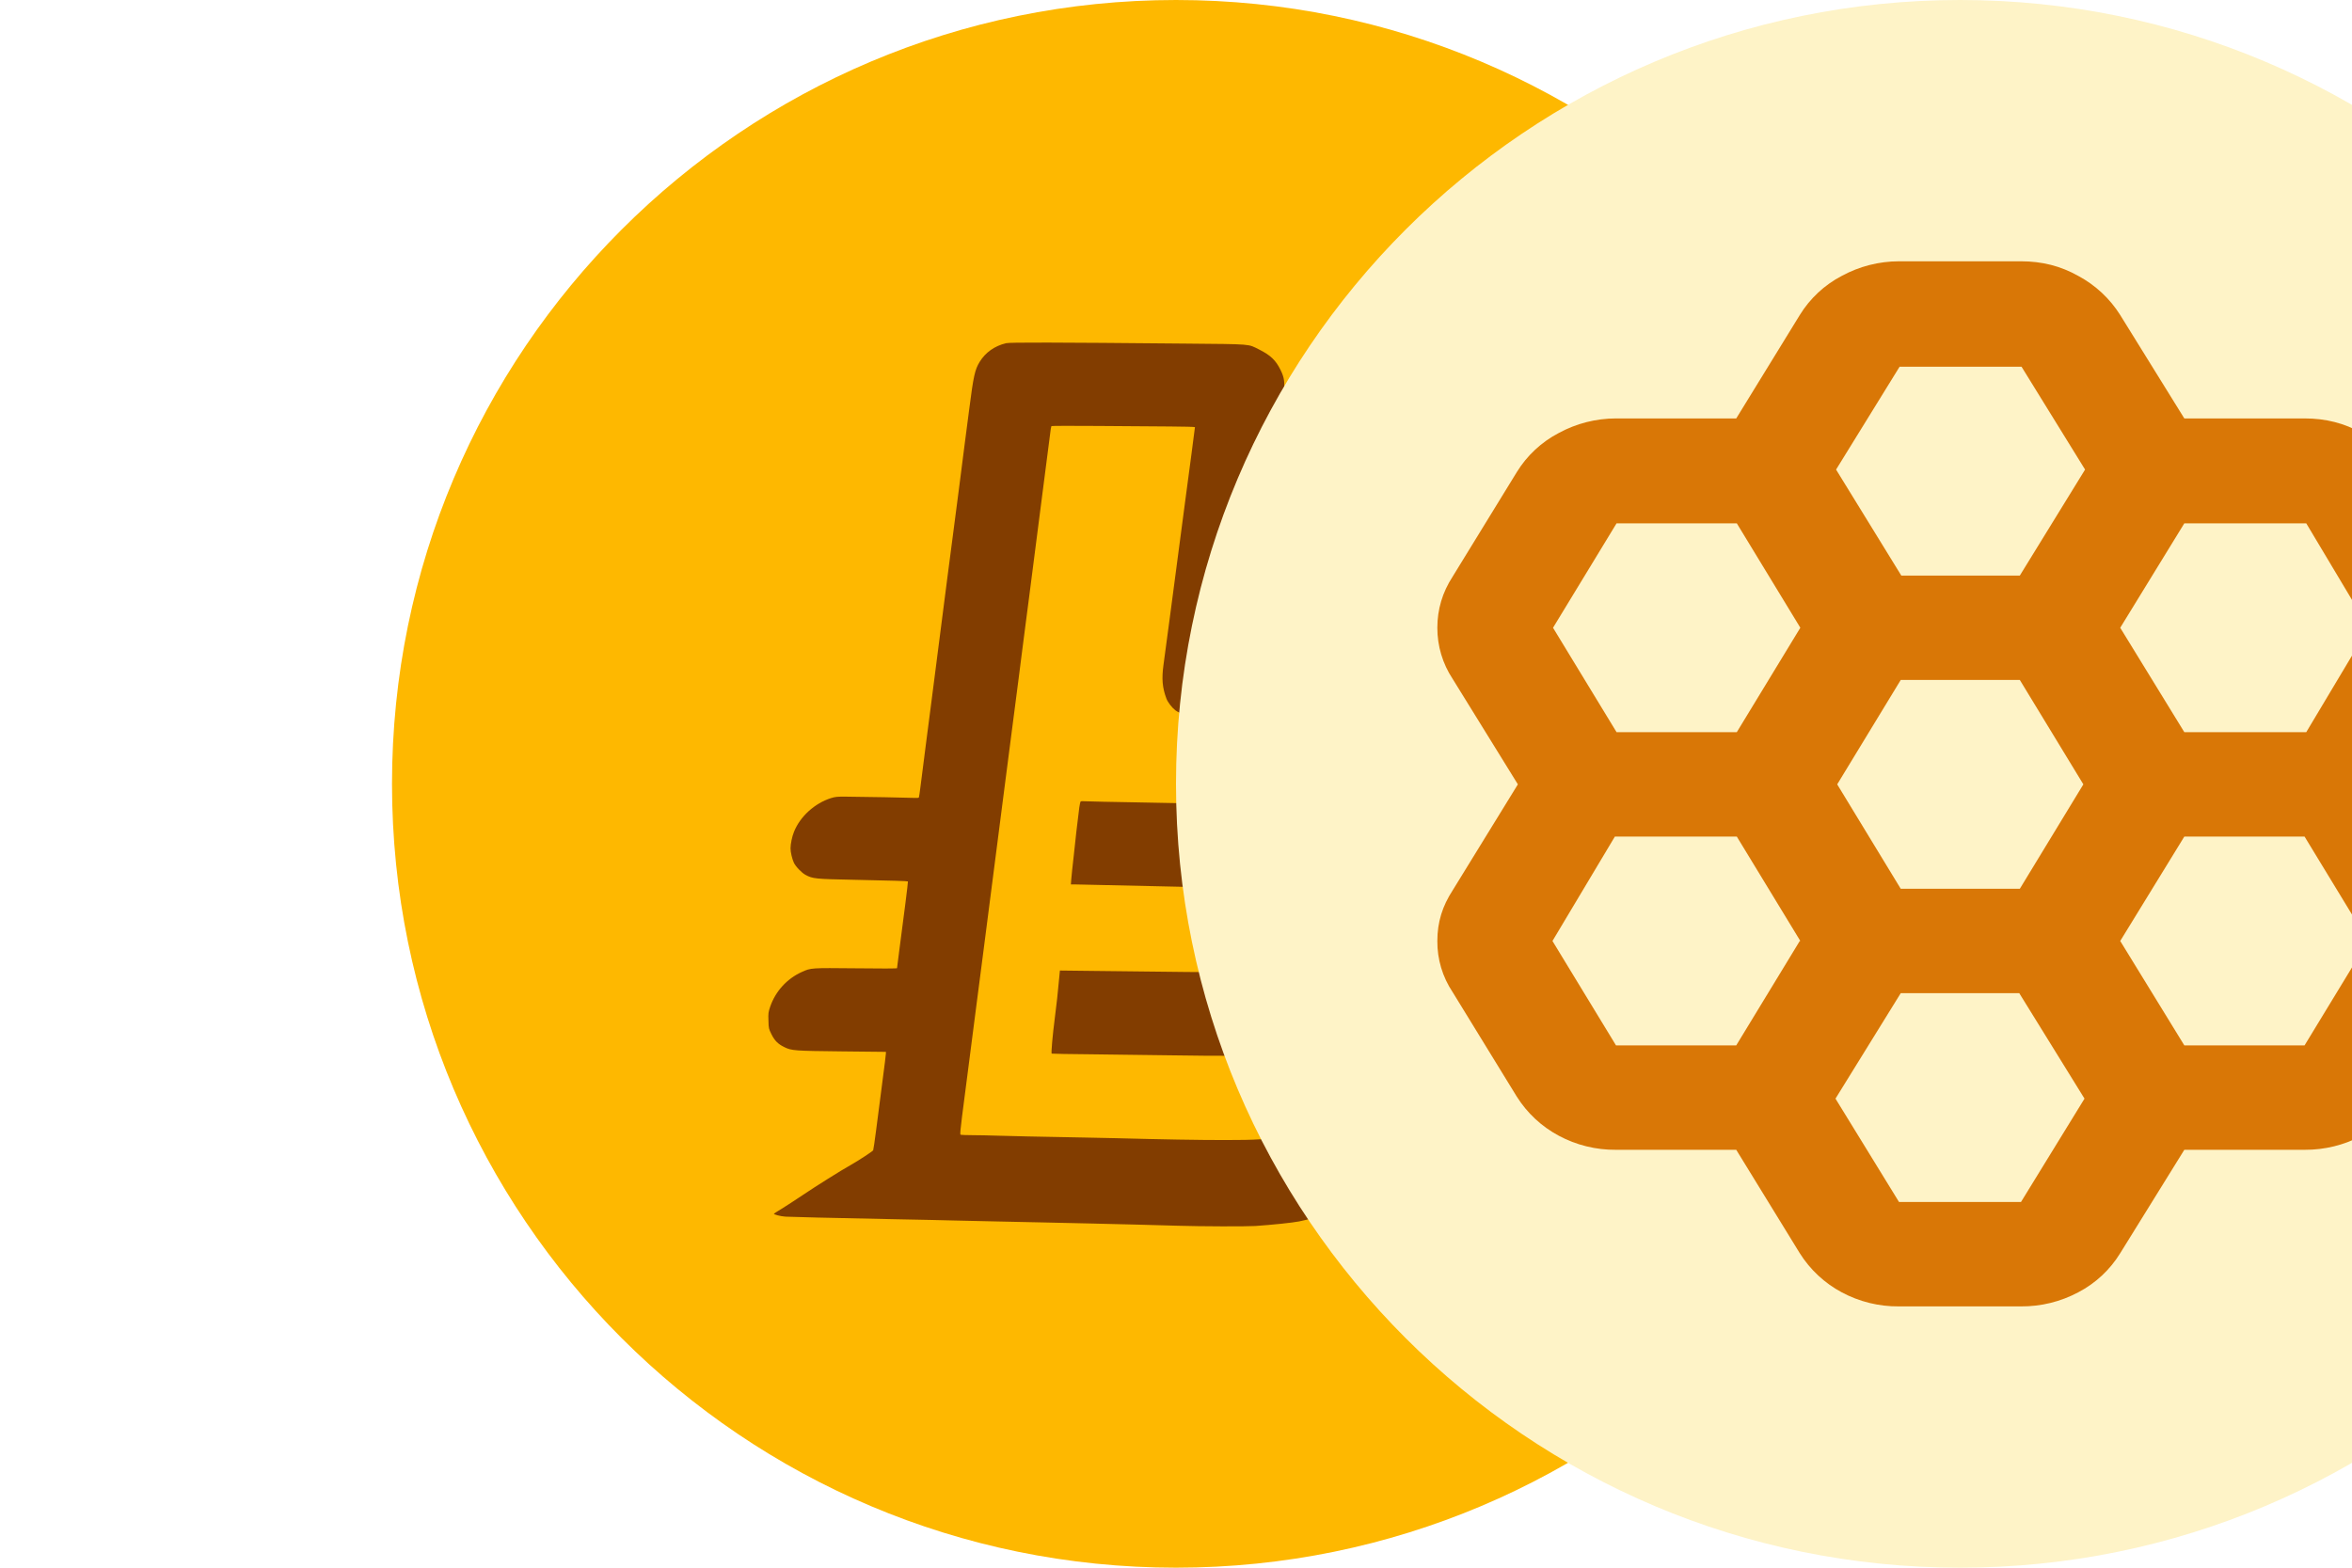
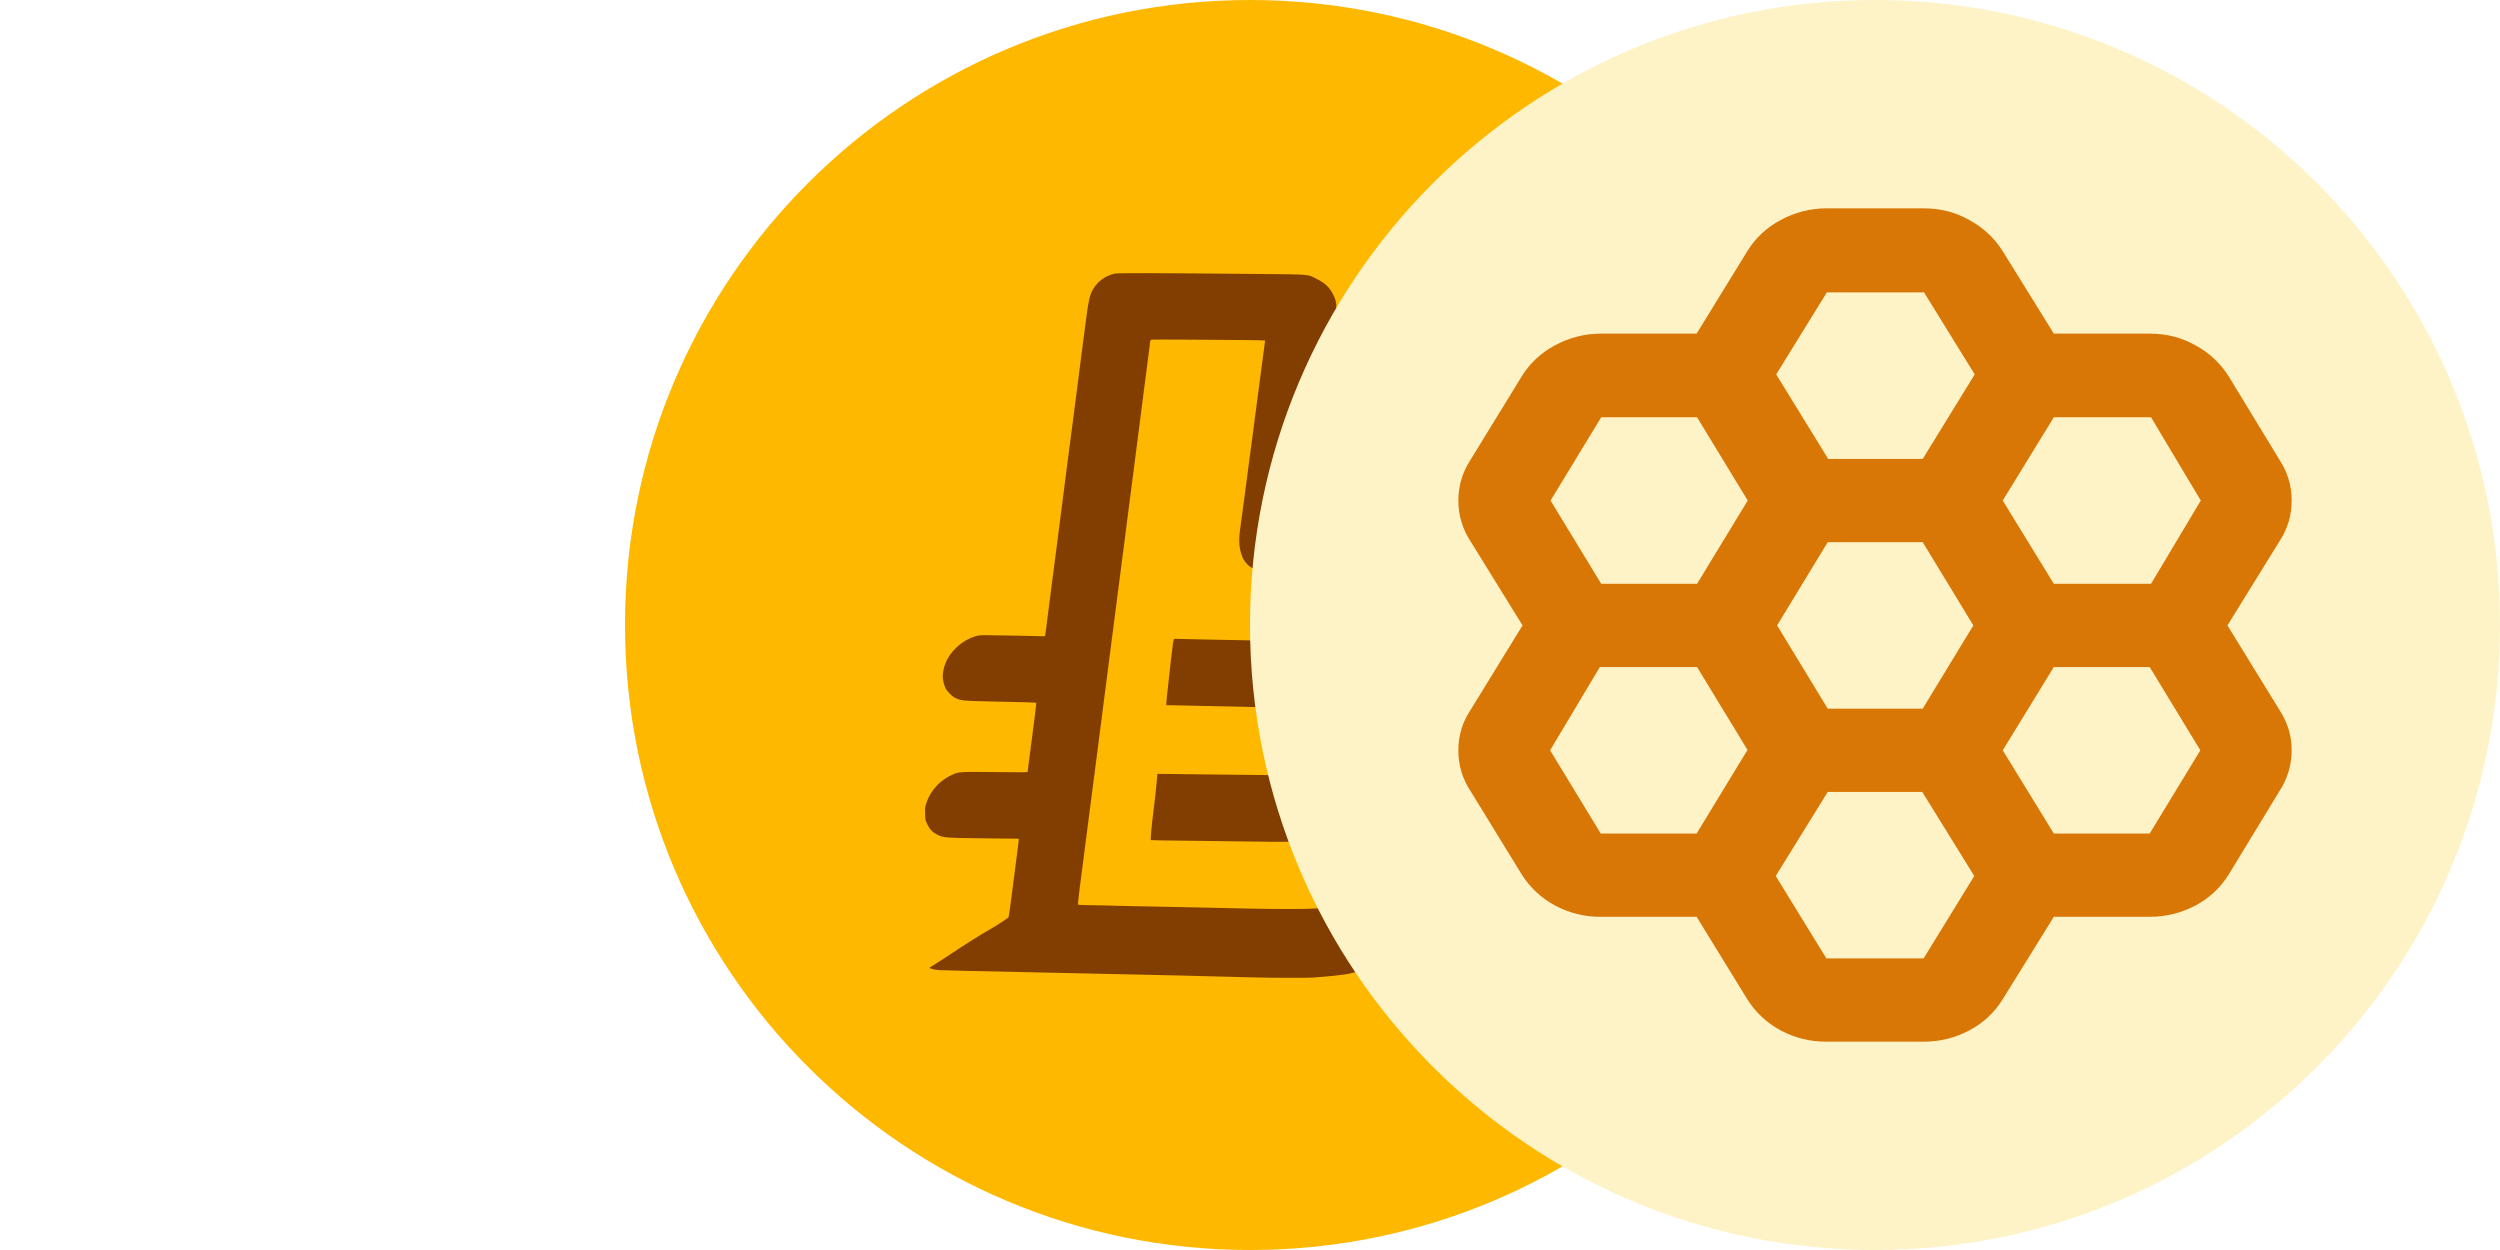
- <svg xmlns="http://www.w3.org/2000/svg" viewBox="0 0 192 128">
+ <svg xmlns="http://www.w3.org/2000/svg" viewBox="0 0 256 128">
  <svg viewBox="0 0 128 128">
    <circle cx="64" cy="64" r="64" fill="#FEB800" />
    <path fill="#823D00" d="M50.133 28.021c-.944.224-1.69.758-2.165 1.531-.39.645-.501 1.152-.848 3.861l-.379 2.907-.474 3.707c-.219 1.701-.448 3.45-.507 3.893-.059.437-.256 1.925-.432 3.307a2374 2374 0 0 1-1.275 9.92c-.058.437-.261 2.01-.453 3.493-.187 1.483-.395 3.077-.453 3.547-.059.469-.118.88-.134.917-.016.043-.133.059-.384.043-.389-.022-4.261-.091-5.589-.102-.699-.005-.848.011-1.2.118-1.328.421-2.517 1.493-3.019 2.741-.16.379-.288 1.008-.288 1.365 0 .31.128.848.267 1.158.144.32.63.826.95 1.002.591.32.778.342 4.01.406 3.11.064 4.325.101 4.357.133.022.021-.33 2.816-.709 5.653a69 69 0 0 0-.181 1.43c0 .032-1.328.037-3.344.01-3.696-.037-3.68-.037-4.416.294a4.84 4.84 0 0 0-2.592 2.832c-.155.469-.166.538-.144 1.146.016.64.021.656.245 1.11.256.522.533.8 1.045 1.05.598.294.8.31 4.715.352l3.584.038v.112c0 .106-.064.618-.432 3.445-.09.688-.25 1.968-.368 2.837-.112.87-.219 1.606-.24 1.643-.053.09-1.216.853-1.787 1.173-.837.47-2.837 1.723-4 2.507-.602.4-1.354.896-1.68 1.093-.32.192-.608.374-.629.4-.07.064.528.219.95.246.442.026 3.573.101 8.853.208 2.112.037 4.32.09 4.906.106.587.016 2.208.054 3.6.08s3.088.064 3.76.08c.678.016 2.294.054 3.6.08 2.448.054 5.686.139 7.28.187 1.91.059 5.632.069 6.347.021 1.376-.096 2.992-.261 3.568-.373.667-.123 2.101-.528 3.099-.864 5.402-1.84 10.096-5.003 13.552-9.141.88-1.051 2.096-2.795 2.634-3.776 1.52-2.774 2.406-5.328 2.8-8.054.192-1.338.208-1.642.208-3.2-.005-2.165-.154-3.45-.613-5.306-.421-1.707-.923-3.035-1.808-4.774-.576-1.136-.645-1.258-.96-1.786-.261-.432-1.152-1.611-1.616-2.144-3.248-3.707-8.437-6.667-13.957-7.968-2.07-.491-3.707-.683-5.744-.688h-1.504l.026-.134c.011-.074.176-1.333.368-2.8s.384-2.917.427-3.226.15-1.115.24-1.787c.16-1.264 1.419-10.773 1.584-11.99.112-.853.064-1.247-.245-1.877-.395-.8-.811-1.2-1.739-1.669-.955-.475-.49-.437-6.08-.49-10.752-.102-14.272-.107-14.587-.033m13.376 6.8c1.12.006 2.038.032 2.038.054 0 .042-.512 3.946-.774 5.872-.117.858-.57 4.277-1.306 9.893-.214 1.621-.278 2.085-.486 3.627-.16 1.168-.096 1.877.235 2.768.112.309.464.757.752.976.352.256 1.381.618 2.021.704.23.032 1.131.058 2 .058 3.936.011 5.99.208 8.288.795 4.806 1.232 8.619 3.776 10.982 7.312 2.128 3.195 2.848 6.955 2.101 10.933-.176.934-.635 2.384-1.056 3.36-1.237 2.864-3.083 5.323-5.637 7.526-1.36 1.173-1.867 1.477-4.027 2.405-2.075.896-3.717 1.408-5.19 1.616-2.207.32-2.847.363-5.423.363-2.059.005-5.307-.054-8.88-.15-.512-.01-1.654-.037-2.534-.053-3.301-.059-6.848-.133-7.44-.16a59 59 0 0 0-1.653-.032c-.576 0-1.072-.021-1.11-.043-.042-.026-.015-.4.123-1.472a2662 2662 0 0 0 1.174-9.093c.101-.779.304-2.352.453-3.493.144-1.147.288-2.262.32-2.48a3777 3777 0 0 0 .928-7.2c.09-.683.235-1.798.587-4.56.133-1.03.421-3.27.645-4.987s.453-3.493.512-3.947c.059-.453.176-1.381.261-2.053.091-.677.235-1.792.32-2.48.091-.688.208-1.616.267-2.053.053-.443.15-1.184.213-1.654.059-.469.288-2.245.507-3.946s.533-4.128.693-5.387c.166-1.264.32-2.453.342-2.65a2.3 2.3 0 0 1 .074-.4c.016-.022 1.739-.027 3.835-.011 2.09.021 4.72.037 5.845.042" />
    <path fill="#823D00" d="M56.224 65.435c-.032.016-.085.24-.117.485a159 159 0 0 0-.454 3.947c-.042.426-.101.965-.133 1.2-.027.234-.059.586-.075.784l-.026.362h.384c.33 0 2.341.048 8.464.187.746.021 2.042.053 2.88.08.837.027 2.234.048 3.104.048.874.005 1.706.032 1.856.059.682.128 1.098.576 1.365 1.466.144.486.133 1.515-.027 2.102a4.83 4.83 0 0 1-1.312 2.272c-.464.453-.757.618-1.445.81s-.123.192-13.413.038l-2.752-.032-.064.656a74 74 0 0 1-.352 3.221c-.182 1.419-.31 2.853-.256 2.907.01.016 1.552.042 3.418.058 1.867.022 4.683.054 6.251.08 3.899.064 7.355.054 8.053-.026.571-.07 1.883-.459 2.576-.774.667-.293 1.974-1.141 2.592-1.674 2.096-1.803 3.318-3.952 3.878-6.811.149-.763.138-2.821-.016-3.69-.464-2.555-1.915-4.806-4.006-6.225-.501-.341-1.173-.688-1.61-.842-.784-.272-2.262-.384-5.707-.438a732 732 0 0 1-5.307-.112c-.586-.016-2.48-.048-4.213-.08a204 204 0 0 1-3.312-.074c-.09-.011-.192-.006-.224.016" />
  </svg>
  <svg x="64" viewBox="0 0 128 128">
    <circle cx="64" cy="64" r="64" fill="#FEF3C7" />
    <path fill="#D97706" d="M45.734 93.88h-9.816a9.7 9.7 0 0 1-4.676-1.152 9.14 9.14 0 0 1-3.426-3.196l-5.232-8.524a7.4 7.4 0 0 1-1.25-4.178c0-1.534.416-2.856 1.25-4.134l5.324-8.654-5.324-8.61a7.54 7.54 0 0 1-1.25-4.176c0-1.492.416-2.9 1.25-4.178l5.232-8.524a8.8 8.8 0 0 1 3.426-3.198 9.8 9.8 0 0 1 4.676-1.192h9.816l5.186-8.44a8.8 8.8 0 0 1 3.426-3.196 9.8 9.8 0 0 1 4.676-1.194h9.956c1.712 0 3.24.384 4.676 1.194a9.14 9.14 0 0 1 3.426 3.196l5.232 8.44h9.816c1.714 0 3.24.382 4.676 1.192a9.14 9.14 0 0 1 3.426 3.198l5.186 8.524c.834 1.28 1.25 2.644 1.25 4.178s-.416 2.898-1.25 4.176l-5.324 8.61 5.324 8.654c.834 1.28 1.25 2.642 1.25 4.134a7.53 7.53 0 0 1-1.25 4.178l-5.186 8.524a8.8 8.8 0 0 1-3.426 3.196 9.8 9.8 0 0 1-4.676 1.152h-9.816l-5.232 8.44a8.8 8.8 0 0 1-3.426 3.196 9.8 9.8 0 0 1-4.676 1.15H59.02a9.7 9.7 0 0 1-4.676-1.15 9.14 9.14 0 0 1-3.426-3.196zm36.578-34.1h9.954l5.094-8.524-5.094-8.526h-9.954l-5.232 8.526zm-23.15 12.788h9.722l5.186-8.526-5.186-8.524h-9.722l-5.186 8.524zm0-25.574h9.722l5.326-8.654-5.186-8.396h-9.956l-5.184 8.396 5.324 8.654zm-8.196 4.26L45.78 42.73h-9.816l-5.186 8.526 5.186 8.524h9.816zm0 25.576-5.186-8.524h-9.954l-5.094 8.524 5.186 8.524h9.816l5.186-8.524zm8.196 4.262-5.326 8.61 5.186 8.44h9.956l5.186-8.44-5.326-8.61h-9.722zm23.15 4.262h9.816l5.186-8.524-5.186-8.524h-9.816L77.08 76.83z" />
  </svg>
</svg>
